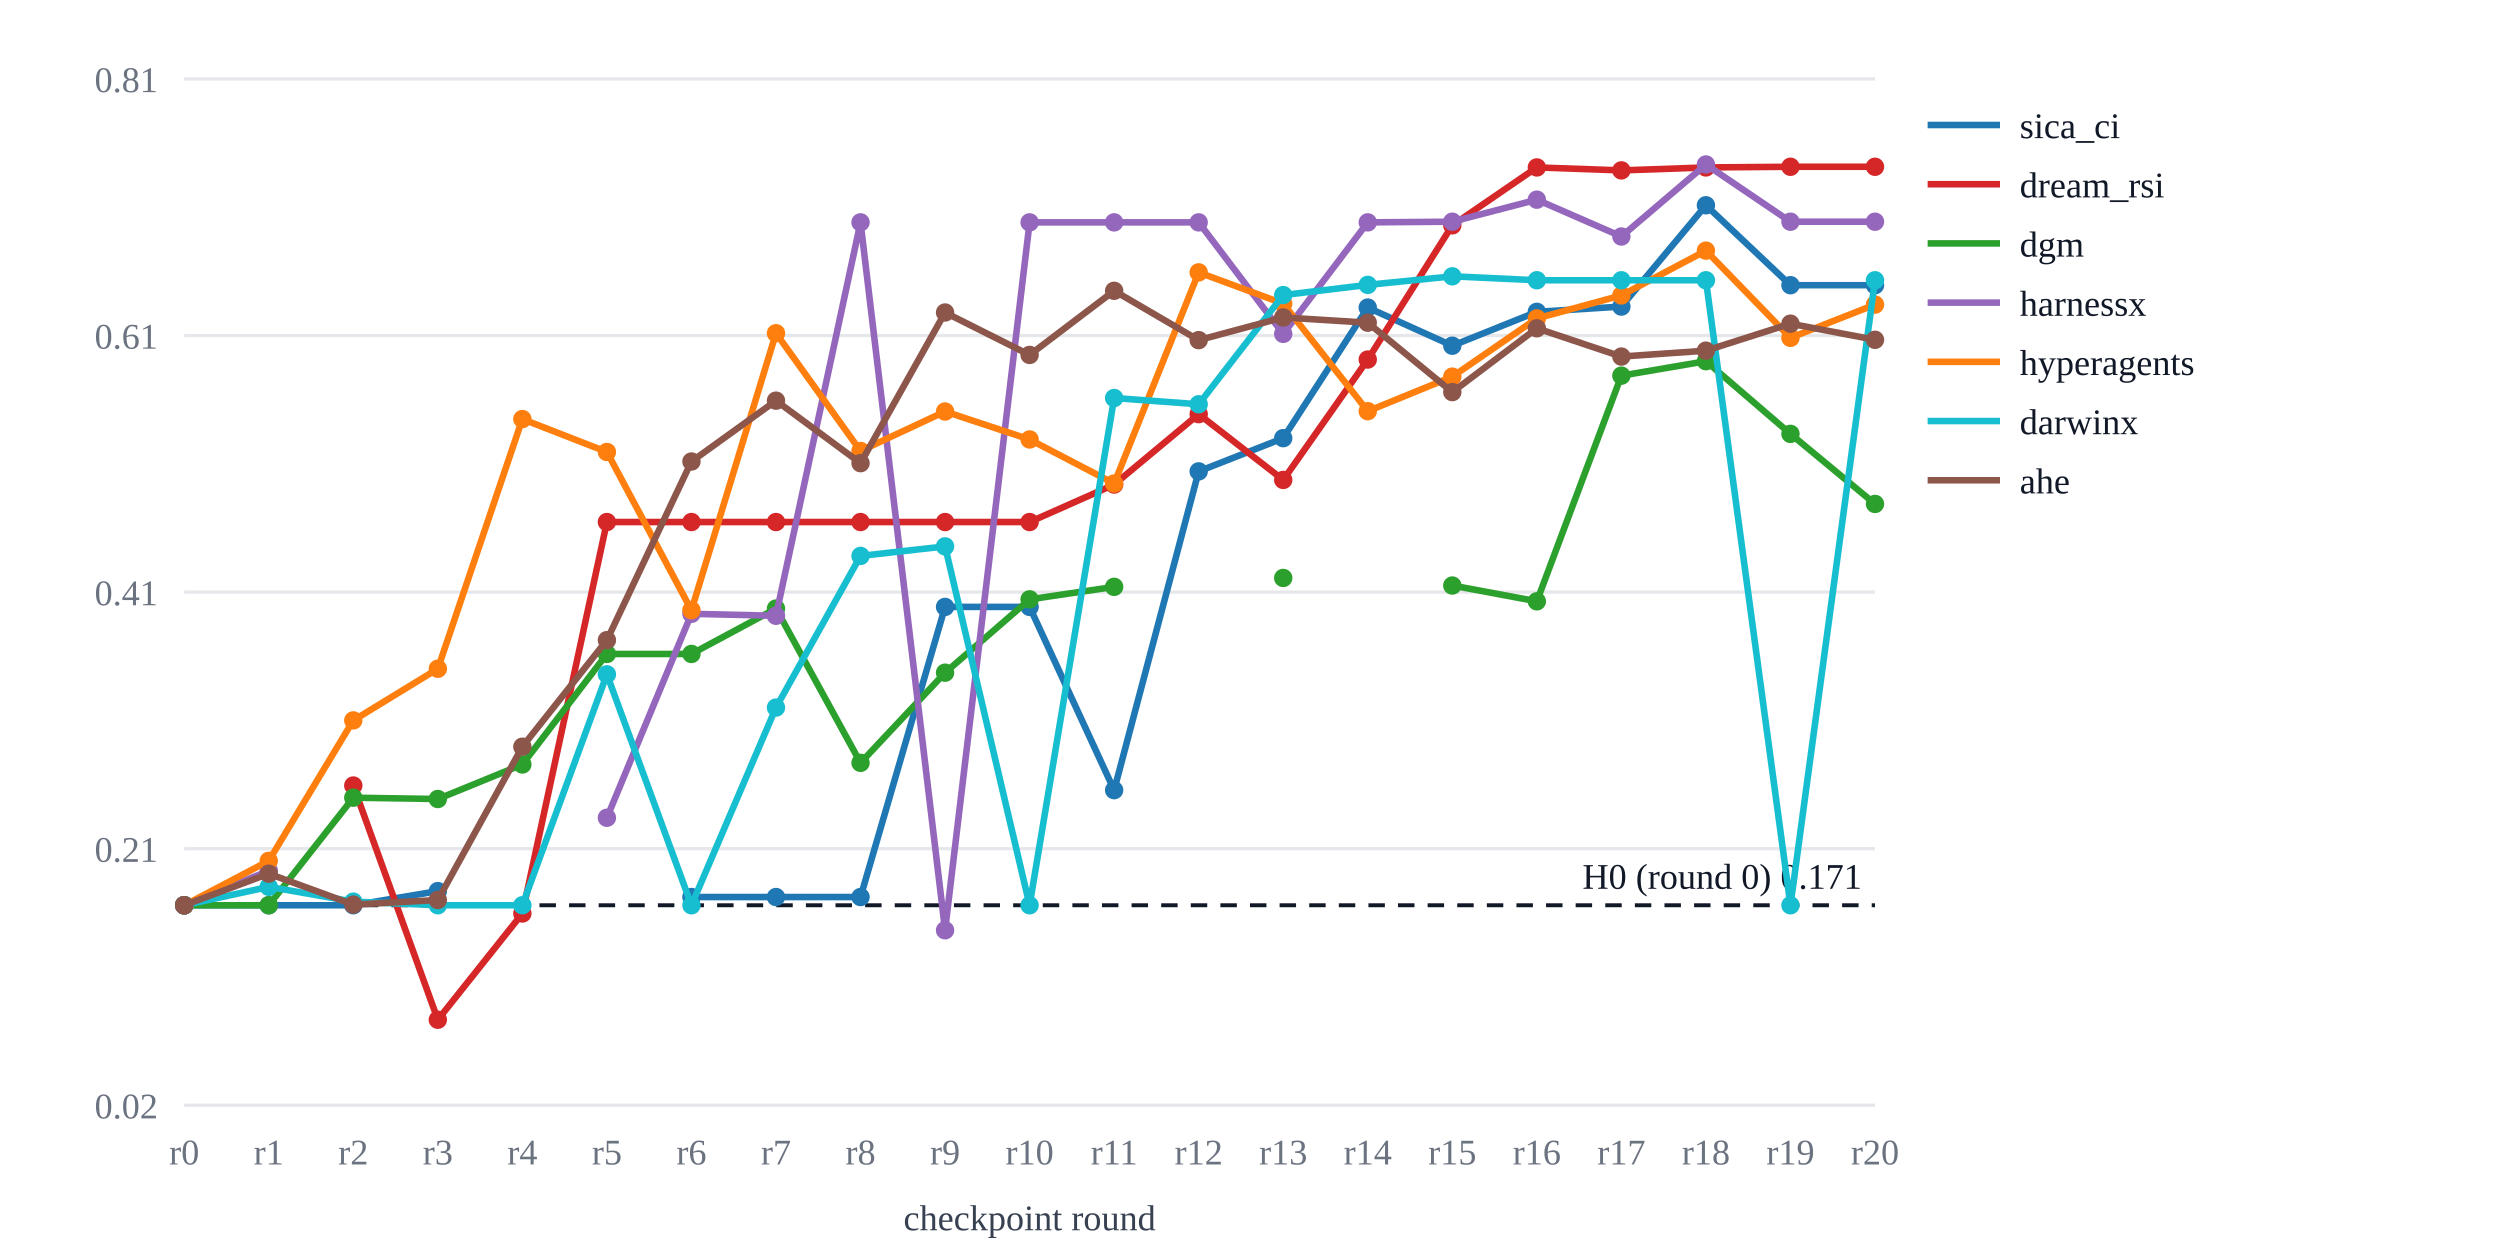
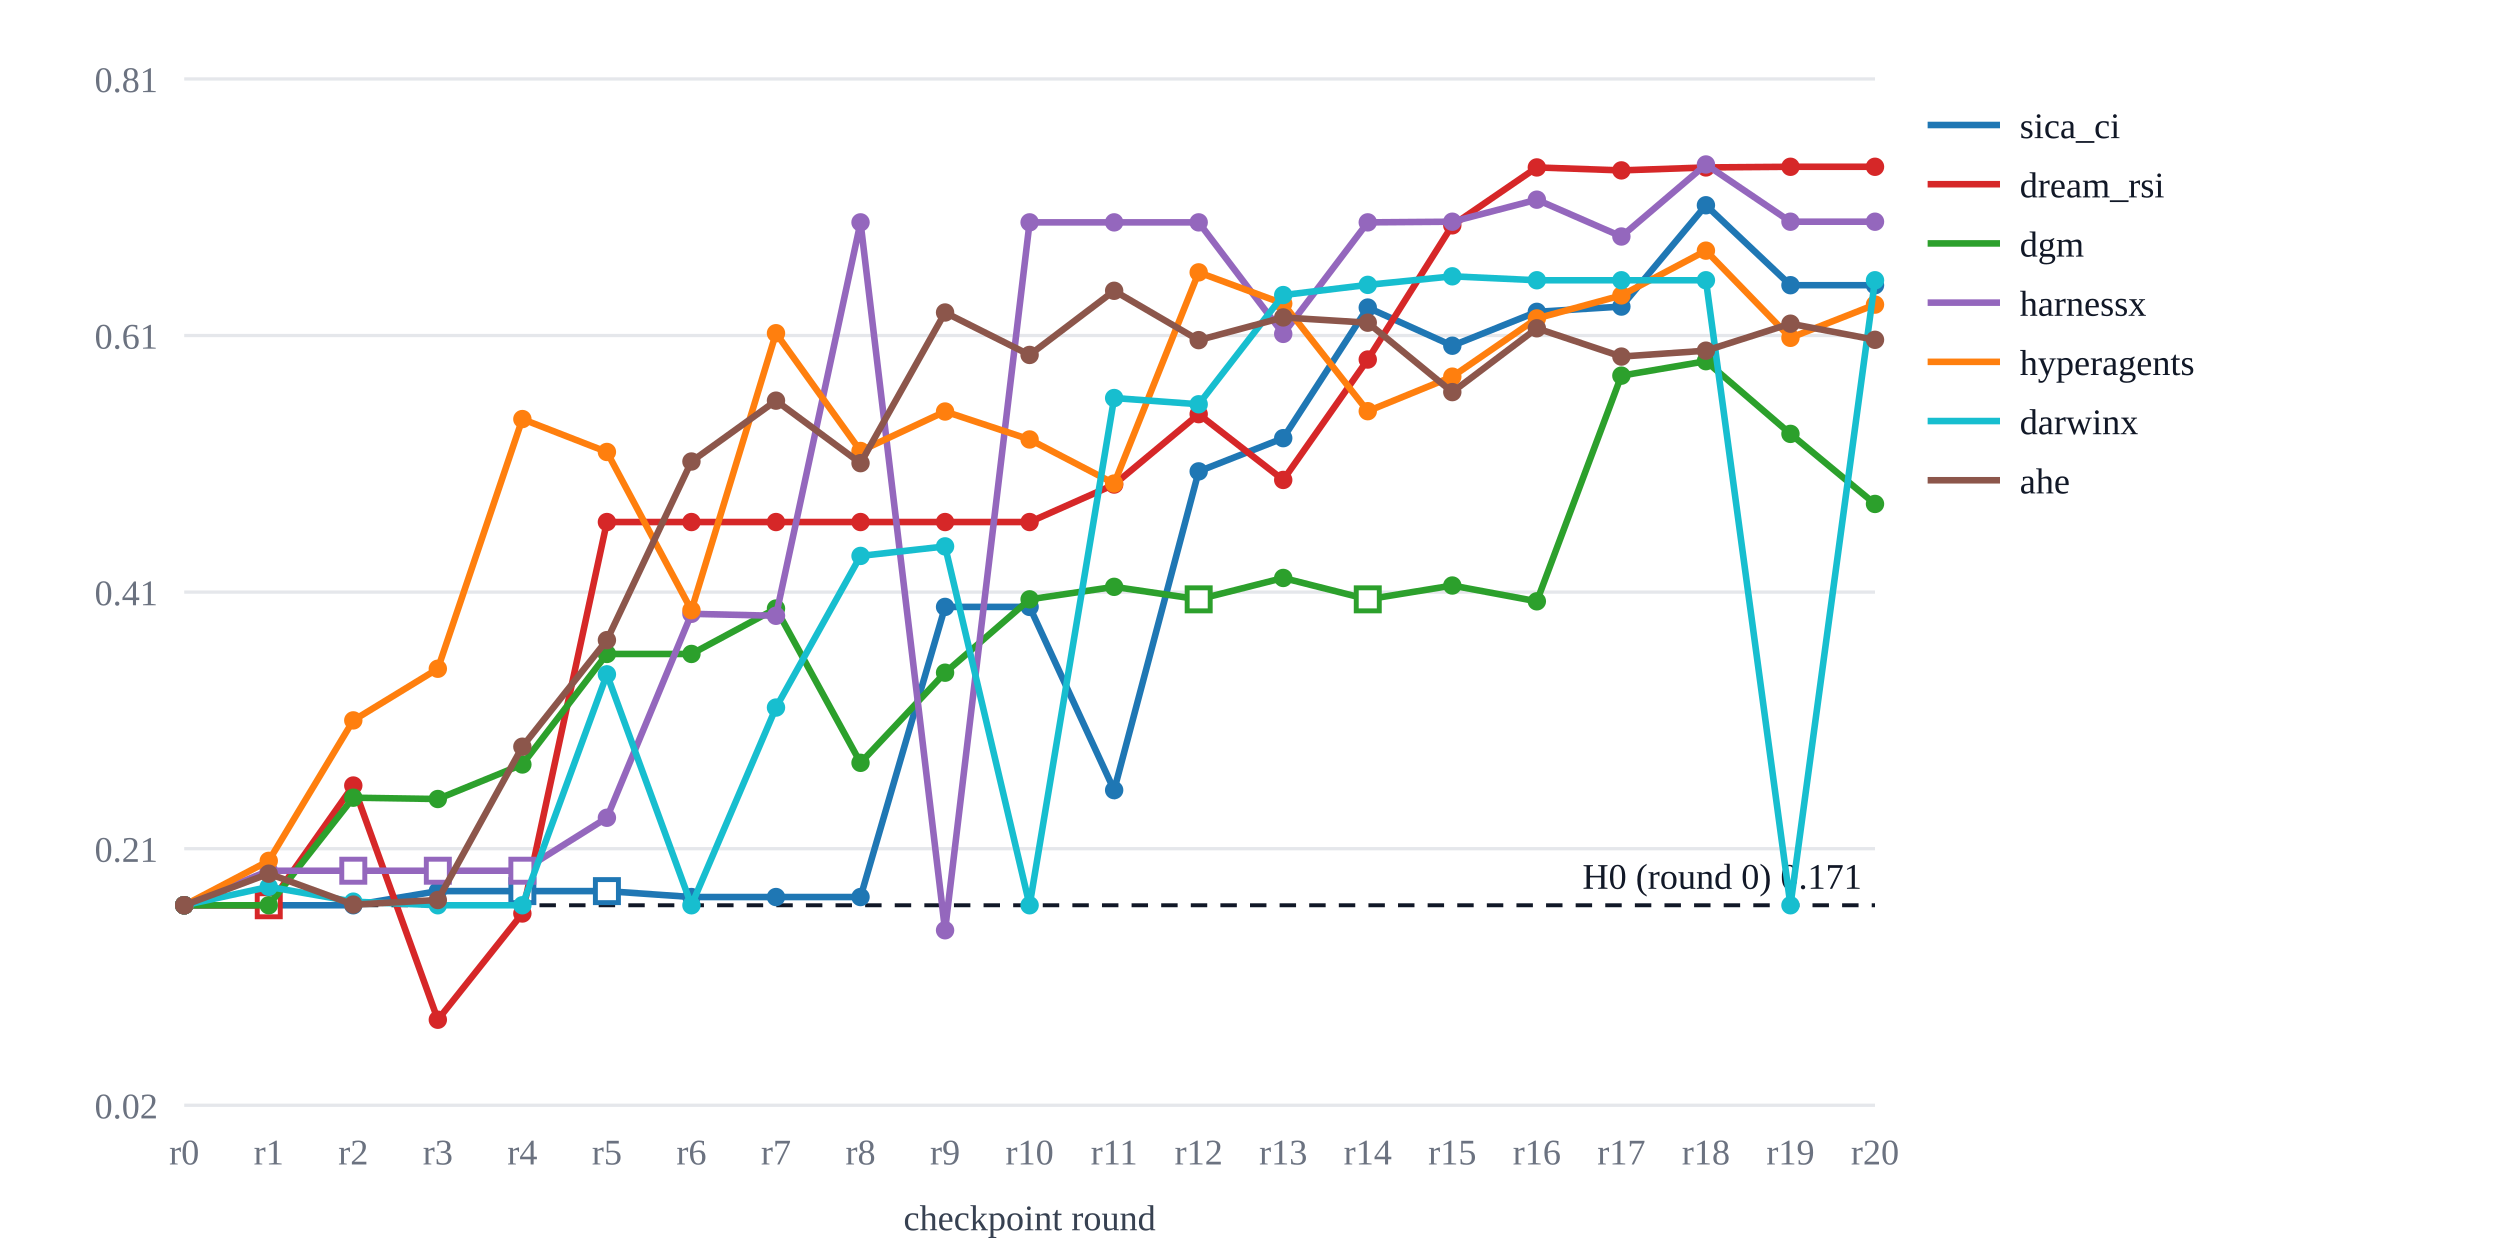
<svg xmlns="http://www.w3.org/2000/svg" width="760" height="380" viewBox="0 0 760 380" role="img" aria-label="Score by checkpoint round on dev">
  <rect width="760" height="380" fill="#ffffff" />
  <line x1="56" y1="336.0" x2="570" y2="336.0" stroke="#e5e7eb" stroke-width="1" />
  <text x="48" y="340.0" font-size="11" fill="#6b7280" text-anchor="end">0.02</text>
  <line x1="56" y1="258.0" x2="570" y2="258.0" stroke="#e5e7eb" stroke-width="1" />
  <text x="48" y="262.0" font-size="11" fill="#6b7280" text-anchor="end">0.21</text>
  <line x1="56" y1="180.0" x2="570" y2="180.0" stroke="#e5e7eb" stroke-width="1" />
  <text x="48" y="184.0" font-size="11" fill="#6b7280" text-anchor="end">0.41</text>
  <line x1="56" y1="102.0" x2="570" y2="102.0" stroke="#e5e7eb" stroke-width="1" />
  <text x="48" y="106.0" font-size="11" fill="#6b7280" text-anchor="end">0.61</text>
  <line x1="56" y1="24.0" x2="570" y2="24.0" stroke="#e5e7eb" stroke-width="1" />
  <text x="48" y="28.0" font-size="11" fill="#6b7280" text-anchor="end">0.81</text>
  <text x="56.0" y="354" font-size="11" fill="#6b7280" text-anchor="middle">r0</text>
  <text x="81.7" y="354" font-size="11" fill="#6b7280" text-anchor="middle">r1</text>
  <text x="107.4" y="354" font-size="11" fill="#6b7280" text-anchor="middle">r2</text>
  <text x="133.1" y="354" font-size="11" fill="#6b7280" text-anchor="middle">r3</text>
  <text x="158.8" y="354" font-size="11" fill="#6b7280" text-anchor="middle">r4</text>
  <text x="184.5" y="354" font-size="11" fill="#6b7280" text-anchor="middle">r5</text>
  <text x="210.2" y="354" font-size="11" fill="#6b7280" text-anchor="middle">r6</text>
  <text x="235.9" y="354" font-size="11" fill="#6b7280" text-anchor="middle">r7</text>
  <text x="261.6" y="354" font-size="11" fill="#6b7280" text-anchor="middle">r8</text>
  <text x="287.3" y="354" font-size="11" fill="#6b7280" text-anchor="middle">r9</text>
  <text x="313.0" y="354" font-size="11" fill="#6b7280" text-anchor="middle">r10</text>
  <text x="338.7" y="354" font-size="11" fill="#6b7280" text-anchor="middle">r11</text>
  <text x="364.4" y="354" font-size="11" fill="#6b7280" text-anchor="middle">r12</text>
  <text x="390.1" y="354" font-size="11" fill="#6b7280" text-anchor="middle">r13</text>
  <text x="415.8" y="354" font-size="11" fill="#6b7280" text-anchor="middle">r14</text>
  <text x="441.5" y="354" font-size="11" fill="#6b7280" text-anchor="middle">r15</text>
  <text x="467.2" y="354" font-size="11" fill="#6b7280" text-anchor="middle">r16</text>
  <text x="492.9" y="354" font-size="11" fill="#6b7280" text-anchor="middle">r17</text>
  <text x="518.6" y="354" font-size="11" fill="#6b7280" text-anchor="middle">r18</text>
  <text x="544.3" y="354" font-size="11" fill="#6b7280" text-anchor="middle">r19</text>
  <text x="570.0" y="354" font-size="11" fill="#6b7280" text-anchor="middle">r20</text>
  <line x1="56" y1="275.2" x2="570" y2="275.2" stroke="#111827" stroke-width="1.2" stroke-dasharray="5 4" />
  <text x="566" y="270.2" font-size="11" fill="#111827" text-anchor="end">H0 (round 0) 0.171</text>
  <g data-method-line="sica_ci">
-     <path d="M56.0,275.2 L56.0,275.2 L81.7,275.2 L107.4,275.2 L133.1,270.9" fill="none" stroke="#1f77b4" stroke-width="2" />
-     <path d="M210.2,272.7 L235.9,272.7 L261.6,272.7 L287.3,184.5 L313.0,184.5 L338.7,240.2 L364.4,143.3 L390.1,133.2 L415.8,93.5 L441.5,105.1 L467.2,94.8 L492.9,93.2 L518.6,62.4 L544.3,86.7 L570.0,86.7" fill="none" stroke="#1f77b4" stroke-width="2" />
+     <path d="M56.0,275.2 L56.0,275.2 L81.7,275.2 L107.4,275.2 L133.1,270.9 L158.8,270.9 L184.5,270.9 L210.2,272.7 L235.9,272.7 L261.6,272.7 L287.3,184.5 L313.0,184.5 L338.7,240.2 L364.4,143.3 L390.1,133.2 L415.8,93.5 L441.5,105.1 L467.2,94.8 L492.9,93.2 L518.6,62.4 L544.3,86.7 L570.0,86.7" fill="none" stroke="#1f77b4" stroke-width="2" />
    <circle cx="56.0" cy="275.2" r="2.8" fill="#1f77b4" />
    <circle cx="56.0" cy="275.2" r="2.8" fill="#1f77b4" />
    <circle cx="81.7" cy="275.2" r="2.8" fill="#1f77b4" />
    <circle cx="107.4" cy="275.2" r="2.8" fill="#1f77b4" />
    <circle cx="133.1" cy="270.9" r="2.8" fill="#1f77b4" />
+     <rect x="155.3" y="267.4" width="7" height="7" fill="#fff" stroke="#1f77b4" stroke-width="1.5" data-inherited-round="4" />
+     <rect x="181.0" y="267.4" width="7" height="7" fill="#fff" stroke="#1f77b4" stroke-width="1.5" data-inherited-round="5" />
    <circle cx="210.2" cy="272.7" r="2.8" fill="#1f77b4" />
    <circle cx="235.9" cy="272.7" r="2.8" fill="#1f77b4" />
    <circle cx="261.6" cy="272.7" r="2.8" fill="#1f77b4" />
    <circle cx="287.3" cy="184.5" r="2.8" fill="#1f77b4" />
    <circle cx="313.0" cy="184.5" r="2.8" fill="#1f77b4" />
    <circle cx="338.7" cy="240.2" r="2.8" fill="#1f77b4" />
    <circle cx="364.4" cy="143.3" r="2.8" fill="#1f77b4" />
    <circle cx="390.1" cy="133.2" r="2.8" fill="#1f77b4" />
    <circle cx="415.8" cy="93.5" r="2.8" fill="#1f77b4" />
    <circle cx="441.5" cy="105.1" r="2.8" fill="#1f77b4" />
    <circle cx="467.2" cy="94.8" r="2.8" fill="#1f77b4" />
    <circle cx="492.9" cy="93.2" r="2.8" fill="#1f77b4" />
    <circle cx="518.6" cy="62.4" r="2.8" fill="#1f77b4" />
    <circle cx="544.3" cy="86.7" r="2.8" fill="#1f77b4" />
    <circle cx="570.0" cy="86.7" r="2.8" fill="#1f77b4" />
    <line x1="586" y1="38" x2="608" y2="38" stroke="#1f77b4" stroke-width="2" />
    <text x="614" y="42" font-size="11" fill="#111827">sica_ci</text>
  </g>
  <g data-method-line="dream_rsi">
-     <path d="M56.0,275.2 L56.0,275.2" fill="none" stroke="#d62728" stroke-width="2" />
-     <path d="M107.4,238.8 L133.1,310.0 L158.8,277.7 L184.5,158.7 L210.2,158.7 L235.9,158.7 L261.6,158.7 L287.3,158.7 L313.0,158.7 L338.7,147.3 L364.4,125.9 L390.1,145.9 L415.8,109.3 L441.5,68.5 L467.2,50.9 L492.9,51.8 L518.6,50.9 L544.3,50.7 L570.0,50.7" fill="none" stroke="#d62728" stroke-width="2" />
+     <path d="M56.0,275.2 L56.0,275.2 L81.7,275.2 L107.4,238.8 L133.1,310.0 L158.8,277.7 L184.5,158.7 L210.2,158.7 L235.9,158.7 L261.6,158.7 L287.3,158.7 L313.0,158.7 L338.7,147.3 L364.4,125.9 L390.1,145.9 L415.8,109.3 L441.5,68.5 L467.2,50.9 L492.9,51.8 L518.6,50.9 L544.3,50.7 L570.0,50.7" fill="none" stroke="#d62728" stroke-width="2" />
    <circle cx="56.0" cy="275.2" r="2.8" fill="#d62728" />
    <circle cx="56.0" cy="275.2" r="2.8" fill="#d62728" />
+     <rect x="78.2" y="271.7" width="7" height="7" fill="#fff" stroke="#d62728" stroke-width="1.5" data-inherited-round="1" />
    <circle cx="107.4" cy="238.8" r="2.8" fill="#d62728" />
    <circle cx="133.1" cy="310.0" r="2.8" fill="#d62728" />
    <circle cx="158.8" cy="277.7" r="2.8" fill="#d62728" />
    <circle cx="184.5" cy="158.7" r="2.8" fill="#d62728" />
    <circle cx="210.2" cy="158.7" r="2.8" fill="#d62728" />
    <circle cx="235.9" cy="158.7" r="2.8" fill="#d62728" />
    <circle cx="261.6" cy="158.7" r="2.8" fill="#d62728" />
    <circle cx="287.3" cy="158.7" r="2.8" fill="#d62728" />
    <circle cx="313.0" cy="158.7" r="2.8" fill="#d62728" />
    <circle cx="338.7" cy="147.3" r="2.8" fill="#d62728" />
    <circle cx="364.4" cy="125.9" r="2.8" fill="#d62728" />
    <circle cx="390.1" cy="145.9" r="2.8" fill="#d62728" />
    <circle cx="415.8" cy="109.3" r="2.8" fill="#d62728" />
    <circle cx="441.5" cy="68.5" r="2.8" fill="#d62728" />
    <circle cx="467.2" cy="50.9" r="2.8" fill="#d62728" />
    <circle cx="492.9" cy="51.8" r="2.8" fill="#d62728" />
    <circle cx="518.6" cy="50.9" r="2.8" fill="#d62728" />
    <circle cx="544.3" cy="50.7" r="2.8" fill="#d62728" />
    <circle cx="570.0" cy="50.7" r="2.8" fill="#d62728" />
    <line x1="586" y1="56" x2="608" y2="56" stroke="#d62728" stroke-width="2" />
    <text x="614" y="60" font-size="11" fill="#111827">dream_rsi</text>
  </g>
  <g data-method-line="dgm">
-     <path d="M56.0,275.2 L56.0,275.2 L81.7,275.2 L107.4,242.5 L133.1,242.9 L158.8,232.4 L184.5,198.8 L210.2,198.8 L235.9,185.0 L261.6,231.9 L287.3,204.5 L313.0,182.2 L338.7,178.4" fill="none" stroke="#2ca02c" stroke-width="2" />
-     <path d="M390.1,175.7" fill="none" stroke="#2ca02c" stroke-width="2" />
-     <path d="M441.5,178.0 L467.2,182.8 L492.9,114.2 L518.6,109.8 L544.3,131.9 L570.0,153.2" fill="none" stroke="#2ca02c" stroke-width="2" />
+     <path d="M56.0,275.2 L56.0,275.2 L81.7,275.2 L107.4,242.5 L133.1,242.9 L158.8,232.4 L184.5,198.8 L210.2,198.8 L235.9,185.0 L261.6,231.9 L287.3,204.5 L313.0,182.2 L338.7,178.4 L364.4,182.2 L390.1,175.7 L415.8,182.2 L441.5,178.0 L467.2,182.8 L492.9,114.2 L518.6,109.8 L544.3,131.9 L570.0,153.2" fill="none" stroke="#2ca02c" stroke-width="2" />
    <circle cx="56.0" cy="275.2" r="2.8" fill="#2ca02c" />
    <circle cx="56.0" cy="275.2" r="2.8" fill="#2ca02c" />
    <circle cx="81.7" cy="275.2" r="2.8" fill="#2ca02c" />
    <circle cx="107.4" cy="242.5" r="2.8" fill="#2ca02c" />
    <circle cx="133.1" cy="242.9" r="2.8" fill="#2ca02c" />
    <circle cx="158.8" cy="232.4" r="2.8" fill="#2ca02c" />
    <circle cx="184.5" cy="198.8" r="2.8" fill="#2ca02c" />
    <circle cx="210.2" cy="198.8" r="2.8" fill="#2ca02c" />
    <circle cx="235.9" cy="185.0" r="2.8" fill="#2ca02c" />
    <circle cx="261.6" cy="231.9" r="2.8" fill="#2ca02c" />
    <circle cx="287.3" cy="204.5" r="2.8" fill="#2ca02c" />
    <circle cx="313.0" cy="182.2" r="2.8" fill="#2ca02c" />
    <circle cx="338.7" cy="178.4" r="2.8" fill="#2ca02c" />
+     <rect x="360.9" y="178.7" width="7" height="7" fill="#fff" stroke="#2ca02c" stroke-width="1.5" data-inherited-round="12" />
    <circle cx="390.1" cy="175.7" r="2.8" fill="#2ca02c" />
+     <rect x="412.3" y="178.7" width="7" height="7" fill="#fff" stroke="#2ca02c" stroke-width="1.5" data-inherited-round="14" />
    <circle cx="441.5" cy="178.0" r="2.8" fill="#2ca02c" />
    <circle cx="467.2" cy="182.8" r="2.8" fill="#2ca02c" />
    <circle cx="492.9" cy="114.2" r="2.8" fill="#2ca02c" />
    <circle cx="518.6" cy="109.8" r="2.8" fill="#2ca02c" />
    <circle cx="544.3" cy="131.9" r="2.8" fill="#2ca02c" />
    <circle cx="570.0" cy="153.2" r="2.8" fill="#2ca02c" />
    <line x1="586" y1="74" x2="608" y2="74" stroke="#2ca02c" stroke-width="2" />
    <text x="614" y="78" font-size="11" fill="#111827">dgm</text>
  </g>
  <g data-method-line="harnessx">
-     <path d="M56.0,275.2 L56.0,275.2 L81.7,264.7" fill="none" stroke="#9467bd" stroke-width="2" />
-     <path d="M184.5,248.6 L210.2,186.6 L235.9,187.2 L261.6,67.6 L287.3,282.8 L313.0,67.6 L338.7,67.6 L364.4,67.6 L390.1,101.5 L415.8,67.6 L441.5,67.4 L467.2,60.7 L492.9,71.9 L518.6,50.0 L544.3,67.4 L570.0,67.4" fill="none" stroke="#9467bd" stroke-width="2" />
+     <path d="M56.0,275.2 L56.0,275.2 L81.7,264.7 L107.4,264.7 L133.1,264.7 L158.8,264.7 L184.5,248.6 L210.2,186.6 L235.9,187.2 L261.6,67.6 L287.3,282.8 L313.0,67.6 L338.7,67.6 L364.4,67.6 L390.1,101.5 L415.8,67.6 L441.5,67.4 L467.2,60.7 L492.9,71.9 L518.6,50.0 L544.3,67.4 L570.0,67.4" fill="none" stroke="#9467bd" stroke-width="2" />
    <circle cx="56.0" cy="275.2" r="2.8" fill="#9467bd" />
    <circle cx="56.0" cy="275.2" r="2.8" fill="#9467bd" />
    <circle cx="81.7" cy="264.7" r="2.8" fill="#9467bd" />
+     <rect x="103.9" y="261.2" width="7" height="7" fill="#fff" stroke="#9467bd" stroke-width="1.5" data-inherited-round="2" />
+     <rect x="129.6" y="261.2" width="7" height="7" fill="#fff" stroke="#9467bd" stroke-width="1.5" data-inherited-round="3" />
+     <rect x="155.3" y="261.2" width="7" height="7" fill="#fff" stroke="#9467bd" stroke-width="1.5" data-inherited-round="4" />
    <circle cx="184.5" cy="248.6" r="2.8" fill="#9467bd" />
    <circle cx="210.2" cy="186.6" r="2.8" fill="#9467bd" />
    <circle cx="235.9" cy="187.2" r="2.8" fill="#9467bd" />
    <circle cx="261.6" cy="67.6" r="2.8" fill="#9467bd" />
    <circle cx="287.3" cy="282.8" r="2.8" fill="#9467bd" />
    <circle cx="313.0" cy="67.6" r="2.8" fill="#9467bd" />
    <circle cx="338.7" cy="67.6" r="2.8" fill="#9467bd" />
    <circle cx="364.4" cy="67.6" r="2.8" fill="#9467bd" />
    <circle cx="390.1" cy="101.5" r="2.8" fill="#9467bd" />
    <circle cx="415.8" cy="67.6" r="2.8" fill="#9467bd" />
    <circle cx="441.5" cy="67.4" r="2.8" fill="#9467bd" />
    <circle cx="467.2" cy="60.7" r="2.8" fill="#9467bd" />
    <circle cx="492.9" cy="71.9" r="2.8" fill="#9467bd" />
    <circle cx="518.6" cy="50.0" r="2.8" fill="#9467bd" />
    <circle cx="544.3" cy="67.4" r="2.8" fill="#9467bd" />
    <circle cx="570.0" cy="67.4" r="2.8" fill="#9467bd" />
    <line x1="586" y1="92" x2="608" y2="92" stroke="#9467bd" stroke-width="2" />
    <text x="614" y="96" font-size="11" fill="#111827">harnessx</text>
  </g>
  <g data-method-line="hyperagents">
    <path d="M56.0,275.2 L56.0,275.2 L81.7,261.7 L107.4,219.0 L133.1,203.3 L158.8,127.4 L184.5,137.4 L210.2,185.5 L235.9,101.3 L261.6,137.1 L287.3,125.1 L313.0,133.6 L338.7,147.0 L364.4,82.8 L390.1,92.3 L415.8,125.0 L441.5,114.5 L467.2,96.8 L492.9,89.8 L518.6,76.2 L544.3,102.7 L570.0,92.6" fill="none" stroke="#ff7f0e" stroke-width="2" />
    <circle cx="56.0" cy="275.2" r="2.8" fill="#ff7f0e" />
    <circle cx="56.0" cy="275.2" r="2.8" fill="#ff7f0e" />
    <circle cx="81.7" cy="261.7" r="2.8" fill="#ff7f0e" />
    <circle cx="107.4" cy="219.0" r="2.8" fill="#ff7f0e" />
    <circle cx="133.1" cy="203.3" r="2.8" fill="#ff7f0e" />
    <circle cx="158.8" cy="127.4" r="2.8" fill="#ff7f0e" />
    <circle cx="184.5" cy="137.4" r="2.8" fill="#ff7f0e" />
    <circle cx="210.2" cy="185.5" r="2.8" fill="#ff7f0e" />
    <circle cx="235.9" cy="101.3" r="2.8" fill="#ff7f0e" />
    <circle cx="261.6" cy="137.1" r="2.8" fill="#ff7f0e" />
    <circle cx="287.3" cy="125.1" r="2.8" fill="#ff7f0e" />
    <circle cx="313.0" cy="133.6" r="2.8" fill="#ff7f0e" />
    <circle cx="338.7" cy="147.0" r="2.8" fill="#ff7f0e" />
    <circle cx="364.4" cy="82.8" r="2.8" fill="#ff7f0e" />
    <circle cx="390.1" cy="92.3" r="2.8" fill="#ff7f0e" />
    <circle cx="415.8" cy="125.0" r="2.8" fill="#ff7f0e" />
    <circle cx="441.5" cy="114.5" r="2.8" fill="#ff7f0e" />
    <circle cx="467.2" cy="96.8" r="2.8" fill="#ff7f0e" />
    <circle cx="492.9" cy="89.8" r="2.8" fill="#ff7f0e" />
    <circle cx="518.6" cy="76.2" r="2.8" fill="#ff7f0e" />
    <circle cx="544.3" cy="102.7" r="2.8" fill="#ff7f0e" />
    <circle cx="570.0" cy="92.6" r="2.8" fill="#ff7f0e" />
    <line x1="586" y1="110" x2="608" y2="110" stroke="#ff7f0e" stroke-width="2" />
    <text x="614" y="114" font-size="11" fill="#111827">hyperagents</text>
  </g>
  <g data-method-line="darwinx">
    <path d="M56.0,275.2 L56.0,275.2 L81.7,269.6 L107.4,274.1 L133.1,275.2 L158.8,275.2 L184.5,205.0 L210.2,275.2 L235.9,215.1 L261.6,169.0 L287.3,166.1 L313.0,275.2 L338.7,121.0 L364.4,122.9 L390.1,89.7 L415.8,86.6 L441.5,84.0 L467.2,85.2 L492.9,85.2 L518.6,85.2 L544.3,275.2 L570.0,85.2" fill="none" stroke="#17becf" stroke-width="2" />
    <circle cx="56.0" cy="275.2" r="2.8" fill="#17becf" />
    <circle cx="56.0" cy="275.2" r="2.8" fill="#17becf" />
    <circle cx="81.7" cy="269.6" r="2.8" fill="#17becf" />
    <circle cx="107.4" cy="274.1" r="2.8" fill="#17becf" />
    <circle cx="133.1" cy="275.2" r="2.8" fill="#17becf" />
    <circle cx="158.8" cy="275.2" r="2.8" fill="#17becf" />
    <circle cx="184.5" cy="205.0" r="2.8" fill="#17becf" />
    <circle cx="210.2" cy="275.2" r="2.8" fill="#17becf" />
    <circle cx="235.9" cy="215.1" r="2.8" fill="#17becf" />
    <circle cx="261.6" cy="169.0" r="2.8" fill="#17becf" />
    <circle cx="287.3" cy="166.1" r="2.8" fill="#17becf" />
    <circle cx="313.0" cy="275.2" r="2.8" fill="#17becf" />
    <circle cx="338.7" cy="121.0" r="2.8" fill="#17becf" />
    <circle cx="364.4" cy="122.9" r="2.8" fill="#17becf" />
    <circle cx="390.1" cy="89.7" r="2.8" fill="#17becf" />
    <circle cx="415.8" cy="86.6" r="2.8" fill="#17becf" />
    <circle cx="441.5" cy="84.0" r="2.8" fill="#17becf" />
    <circle cx="467.2" cy="85.2" r="2.8" fill="#17becf" />
    <circle cx="492.9" cy="85.2" r="2.8" fill="#17becf" />
    <circle cx="518.6" cy="85.2" r="2.8" fill="#17becf" />
    <circle cx="544.3" cy="275.2" r="2.8" fill="#17becf" />
    <circle cx="570.0" cy="85.2" r="2.8" fill="#17becf" />
    <line x1="586" y1="128" x2="608" y2="128" stroke="#17becf" stroke-width="2" />
    <text x="614" y="132" font-size="11" fill="#111827">darwinx</text>
  </g>
  <g data-method-line="ahe">
    <path d="M56.0,275.2 L56.0,275.2 L81.7,265.6 L107.4,275.0 L133.1,273.6 L158.8,227.0 L184.5,194.6 L210.2,140.3 L235.9,121.8 L261.6,140.8 L287.3,95.0 L313.0,107.9 L338.7,88.4 L364.4,103.4 L390.1,96.5 L415.8,98.1 L441.5,119.2 L467.2,99.8 L492.9,108.4 L518.6,106.6 L544.3,98.4 L570.0,103.3" fill="none" stroke="#8c564b" stroke-width="2" />
    <circle cx="56.0" cy="275.2" r="2.8" fill="#8c564b" />
    <circle cx="56.0" cy="275.2" r="2.8" fill="#8c564b" />
    <circle cx="81.7" cy="265.6" r="2.8" fill="#8c564b" />
    <circle cx="107.4" cy="275.0" r="2.8" fill="#8c564b" />
    <circle cx="133.1" cy="273.6" r="2.8" fill="#8c564b" />
    <circle cx="158.8" cy="227.0" r="2.8" fill="#8c564b" />
    <circle cx="184.5" cy="194.6" r="2.8" fill="#8c564b" />
    <circle cx="210.2" cy="140.3" r="2.8" fill="#8c564b" />
    <circle cx="235.9" cy="121.8" r="2.8" fill="#8c564b" />
    <circle cx="261.6" cy="140.8" r="2.8" fill="#8c564b" />
    <circle cx="287.3" cy="95.0" r="2.8" fill="#8c564b" />
    <circle cx="313.0" cy="107.9" r="2.8" fill="#8c564b" />
    <circle cx="338.7" cy="88.4" r="2.8" fill="#8c564b" />
    <circle cx="364.4" cy="103.4" r="2.8" fill="#8c564b" />
    <circle cx="390.1" cy="96.5" r="2.8" fill="#8c564b" />
    <circle cx="415.8" cy="98.1" r="2.8" fill="#8c564b" />
    <circle cx="441.5" cy="119.2" r="2.8" fill="#8c564b" />
    <circle cx="467.2" cy="99.8" r="2.8" fill="#8c564b" />
    <circle cx="492.9" cy="108.4" r="2.8" fill="#8c564b" />
    <circle cx="518.6" cy="106.6" r="2.8" fill="#8c564b" />
    <circle cx="544.3" cy="98.4" r="2.8" fill="#8c564b" />
    <circle cx="570.0" cy="103.3" r="2.8" fill="#8c564b" />
    <line x1="586" y1="146" x2="608" y2="146" stroke="#8c564b" stroke-width="2" />
    <text x="614" y="150" font-size="11" fill="#111827">ahe</text>
  </g>
  <text x="313" y="374" font-size="11" fill="#374151" text-anchor="middle">checkpoint round</text>
</svg>
